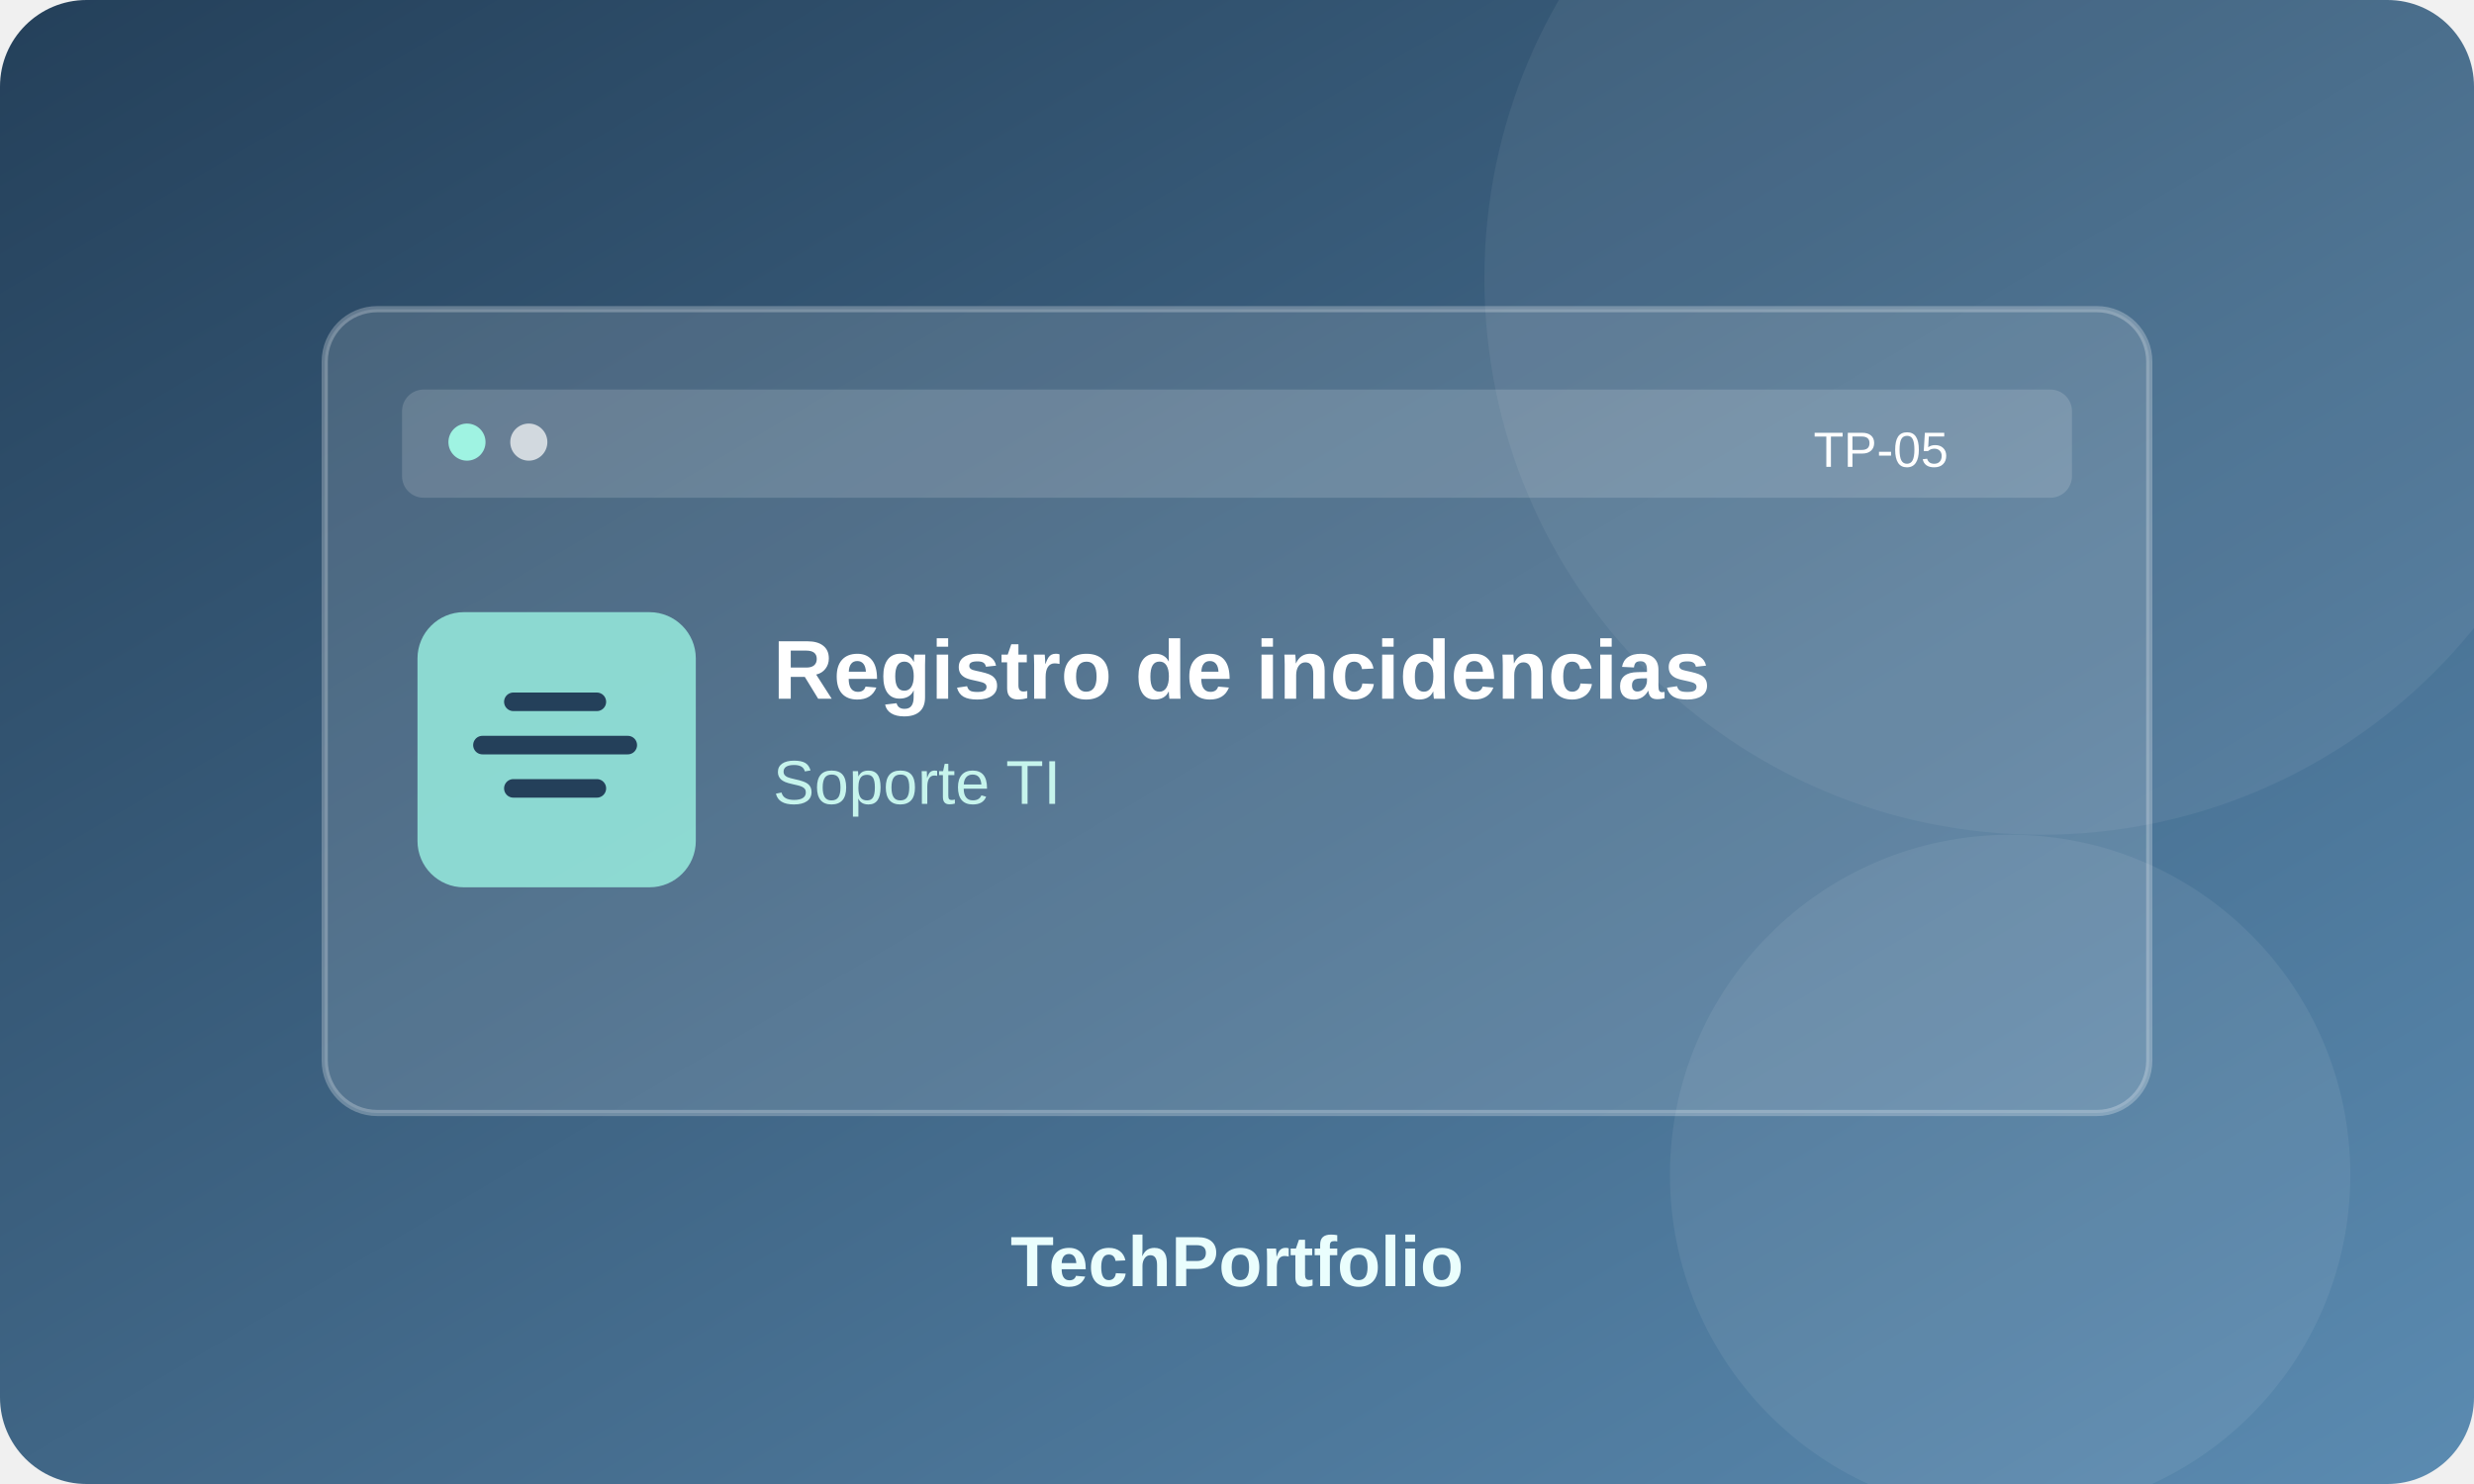
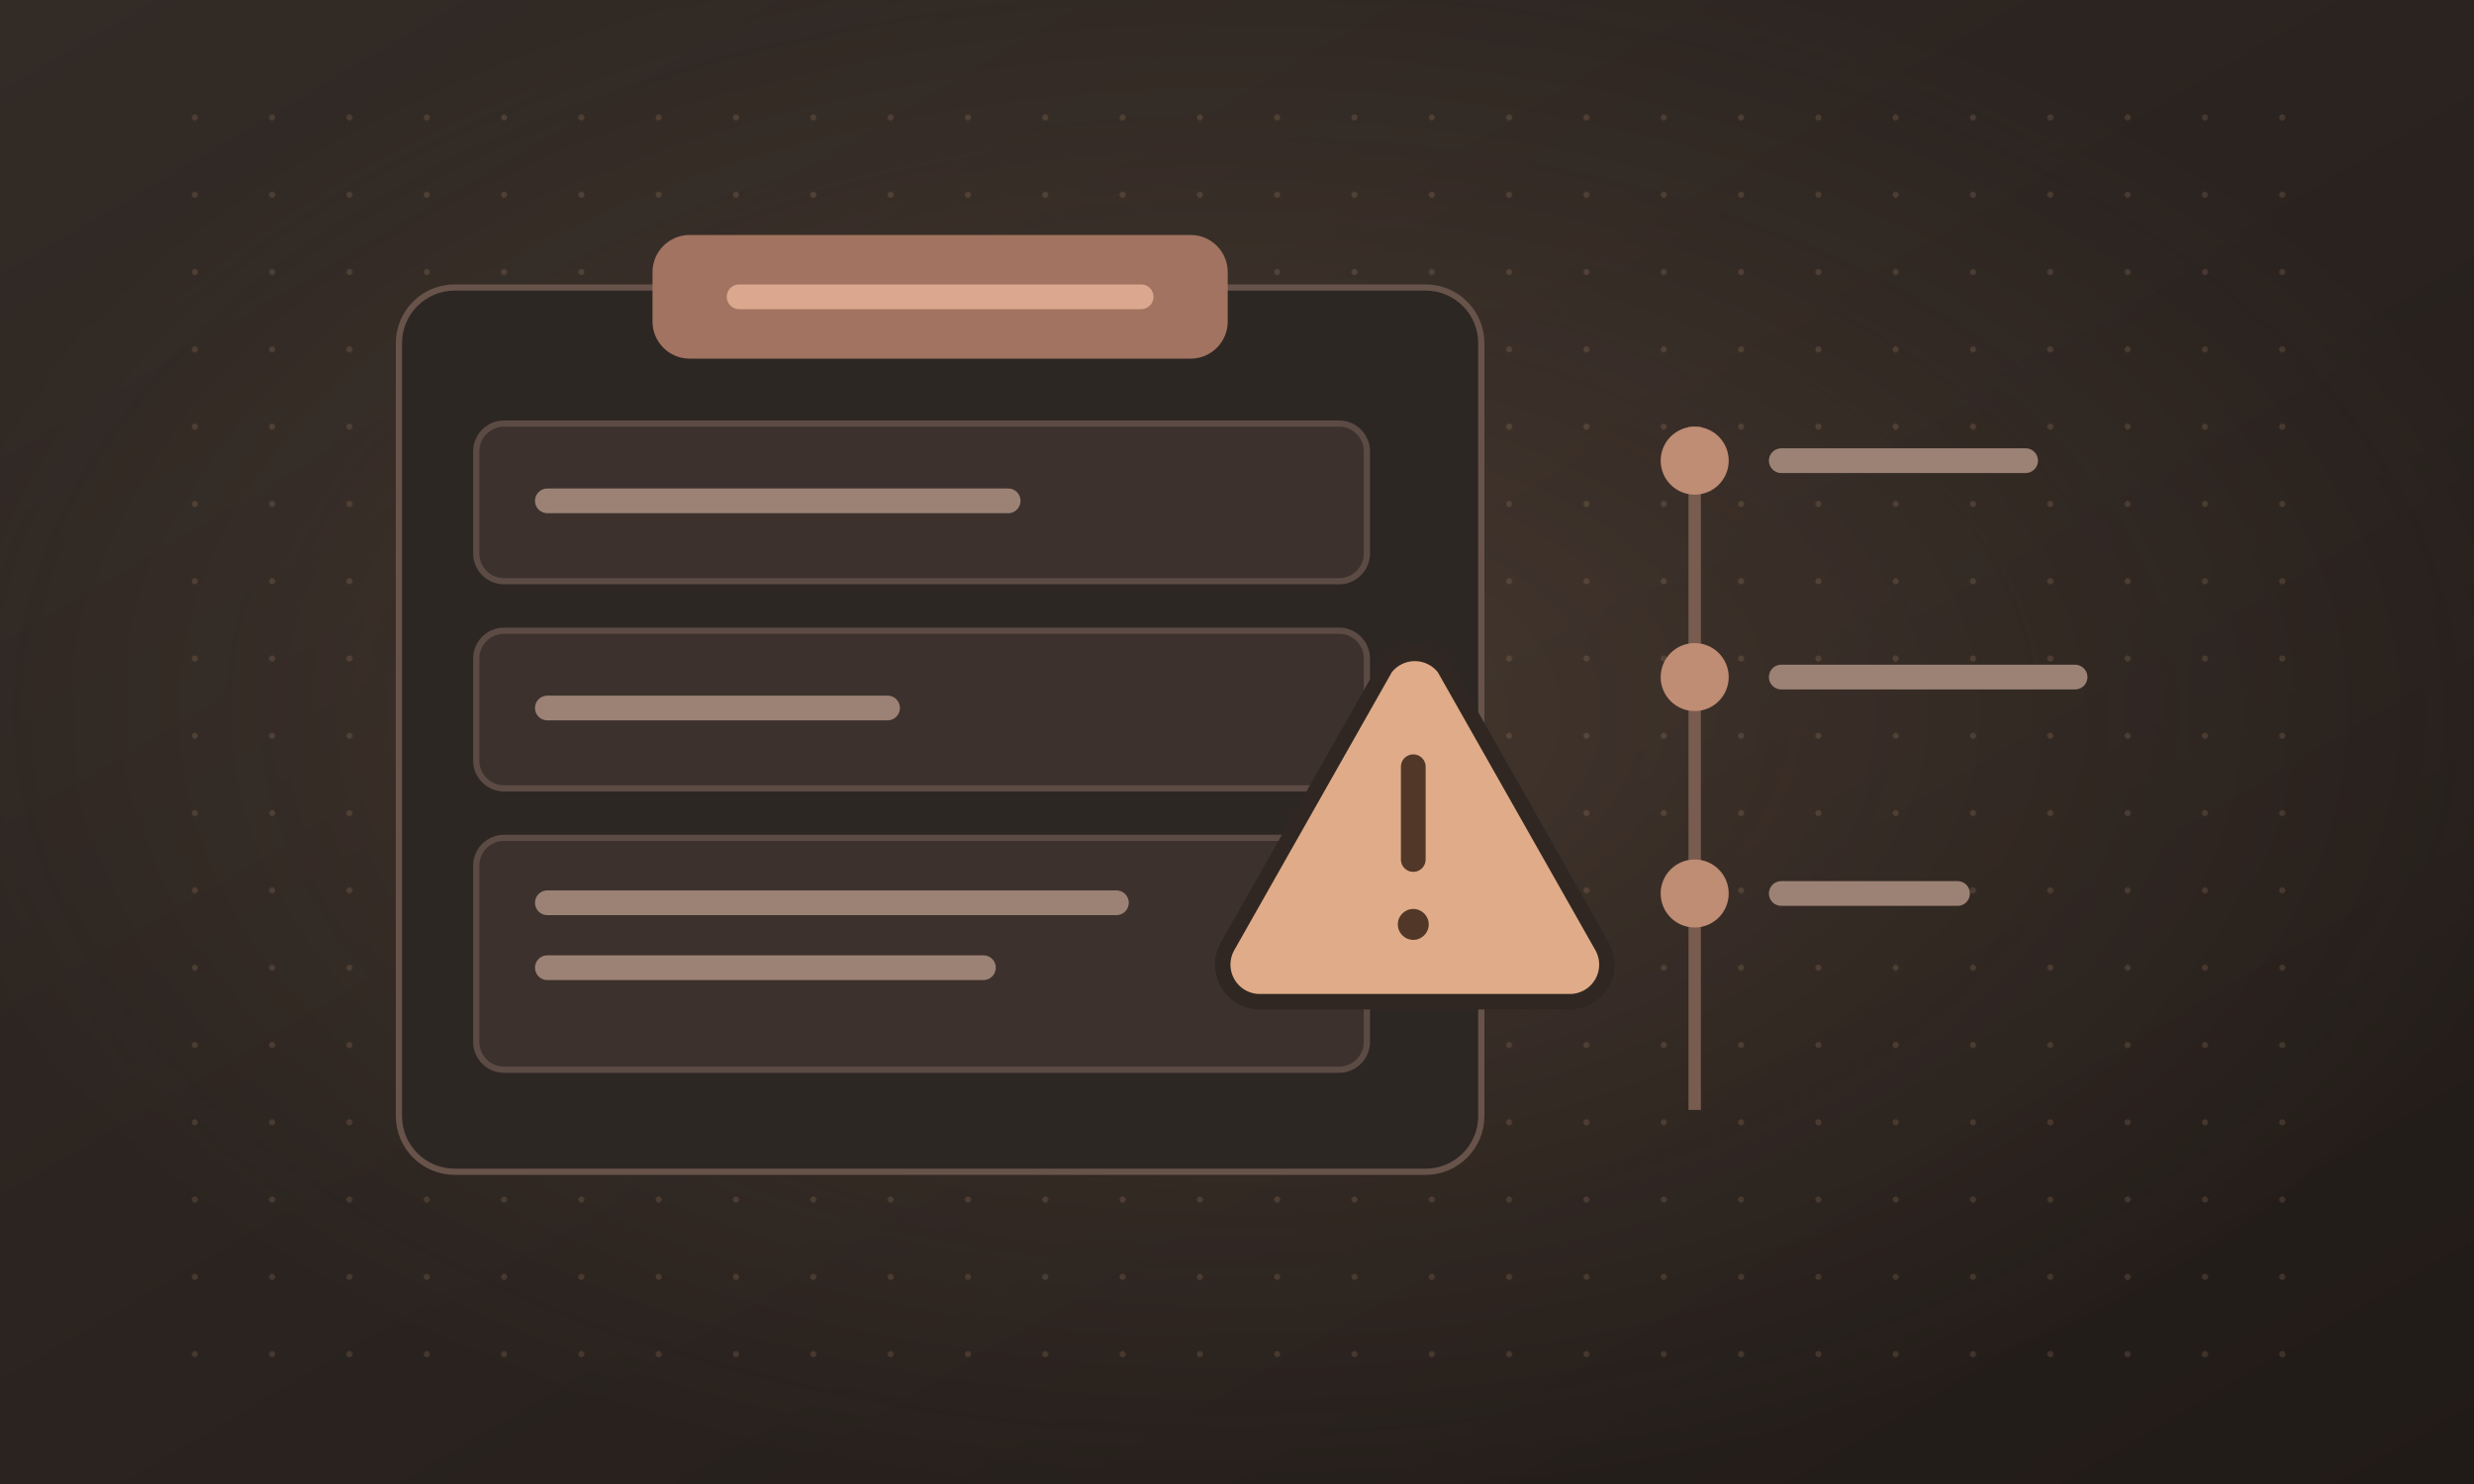
<svg xmlns="http://www.w3.org/2000/svg" viewBox="0 0 800 480">
  <defs>
-     <linearGradient id="g" x2="1" y2="1">
-       <stop stop-color="#24405a" />
-       <stop offset="1" stop-color="#5b8bb1" />
+     <linearGradient id="fondo" x2="100%" y2="100%">
+       <stop stop-color="#332b26" />
+       <stop offset="1" stop-color="#211b18" />
    </linearGradient>
+     <radialGradient id="luz" cx="50%" cy="48%" r="54%">
+       <stop stop-color="#e0ab88" stop-opacity=".15" />
+       <stop offset="1" stop-color="#e0ab88" stop-opacity="0" />
+     </radialGradient>
+     <pattern id="puntos" width="25" height="25" patternUnits="userSpaceOnUse">
+       <circle cx="13" cy="13" r="1" fill="#e0ab88" fill-opacity=".16" />
+     </pattern>
  </defs>
-   <rect width="800" height="480" rx="28" fill="url(#g)" />
-   <circle cx="660" cy="90" r="180" fill="#fff" opacity=".06" />
-   <circle cx="650" cy="380" r="110" fill="#fff" opacity=".07" />
-   <rect x="105" y="100" width="590" height="260" rx="17" fill="#fff" fill-opacity=".13" stroke="#fff" stroke-opacity=".26" stroke-width="2" />
-   <rect x="130" y="126" width="540" height="35" rx="7" fill="#fff" fill-opacity=".15" />
-   <circle cx="151" cy="143" r="6" fill="#9ff3e2" />
-   <circle cx="171" cy="143" r="6" fill="#fff" opacity=".7" />
-   <text x="630" y="151" fill="#fff" font-family="Arial,sans-serif" font-size="16" text-anchor="end">TP-05</text>
-   <rect x="135" y="198" width="90" height="89" rx="15" fill="#92e3d8" opacity=".91" />
-   <path d="M156 241h47m-37-14h27m-27 28h27" fill="none" stroke="#24405a" stroke-width="6" stroke-linecap="round" />
-   <text x="250" y="226" fill="#fff" font-family="Arial,sans-serif" font-weight="bold" font-size="27">Registro de incidencias</text>
-   <text x="250" y="260" fill="#c6f4ec" font-family="Arial,sans-serif" font-size="20">Soporte TI</text>
-   <text x="400" y="416" fill="#eafefd" font-family="Arial,sans-serif" font-size="23" font-weight="bold" text-anchor="middle">TechPortfolio</text>
+   <rect width="800" height="480" fill="url(#fondo)" />
+   <rect width="800" height="480" fill="url(#luz)" />
+   <rect x="40" y="35" width="720" height="410" rx="28" fill="url(#puntos)" />
+   <rect x="129" y="93" width="350" height="286" rx="18" fill="#2d2724" stroke="#68534a" stroke-width="2" />
+   <rect x="211" y="76" width="186" height="40" rx="12" fill="#a27360" />
+   <path d="M239 96h130" stroke="#dba88f" stroke-width="8" stroke-linecap="round" />
+   <g fill="#3c312d" stroke="#5c4b44" stroke-width="2">
+     <rect x="154" y="137" width="288" height="51" rx="9" />
+     <rect x="154" y="204" width="288" height="51" rx="9" />
+     <rect x="154" y="271" width="288" height="75" rx="9" />
+   </g>
+   <path d="M177 162h149m-149 67h110m-110 63h184m-184 21h141" stroke="#9c8275" stroke-width="8" stroke-linecap="round" />
+   <path d="M548 138v221" stroke="#775c4f" stroke-width="4" />
+   <g fill="#bf8c74">
+     <circle cx="548" cy="149" r="11" />
+     <circle cx="548" cy="219" r="11" />
+     <circle cx="548" cy="289" r="11" />
+   </g>
+   <path d="M576 149h79m-79 70h95m-95 70h57" stroke="#9c8275" stroke-width="8" stroke-linecap="round" />
+   <path d="M448 216a12 12 0 0 1 19 0l51 90a12 12 0 0 1-10 18H407a12 12 0 0 1-10-18z" fill="#e0ab88" stroke="#302722" stroke-width="5" />
+   <path d="M457 248v30" stroke="#513728" stroke-width="8" stroke-linecap="round" />
+   <circle cx="457" cy="299" r="5" fill="#513728" />
</svg>
